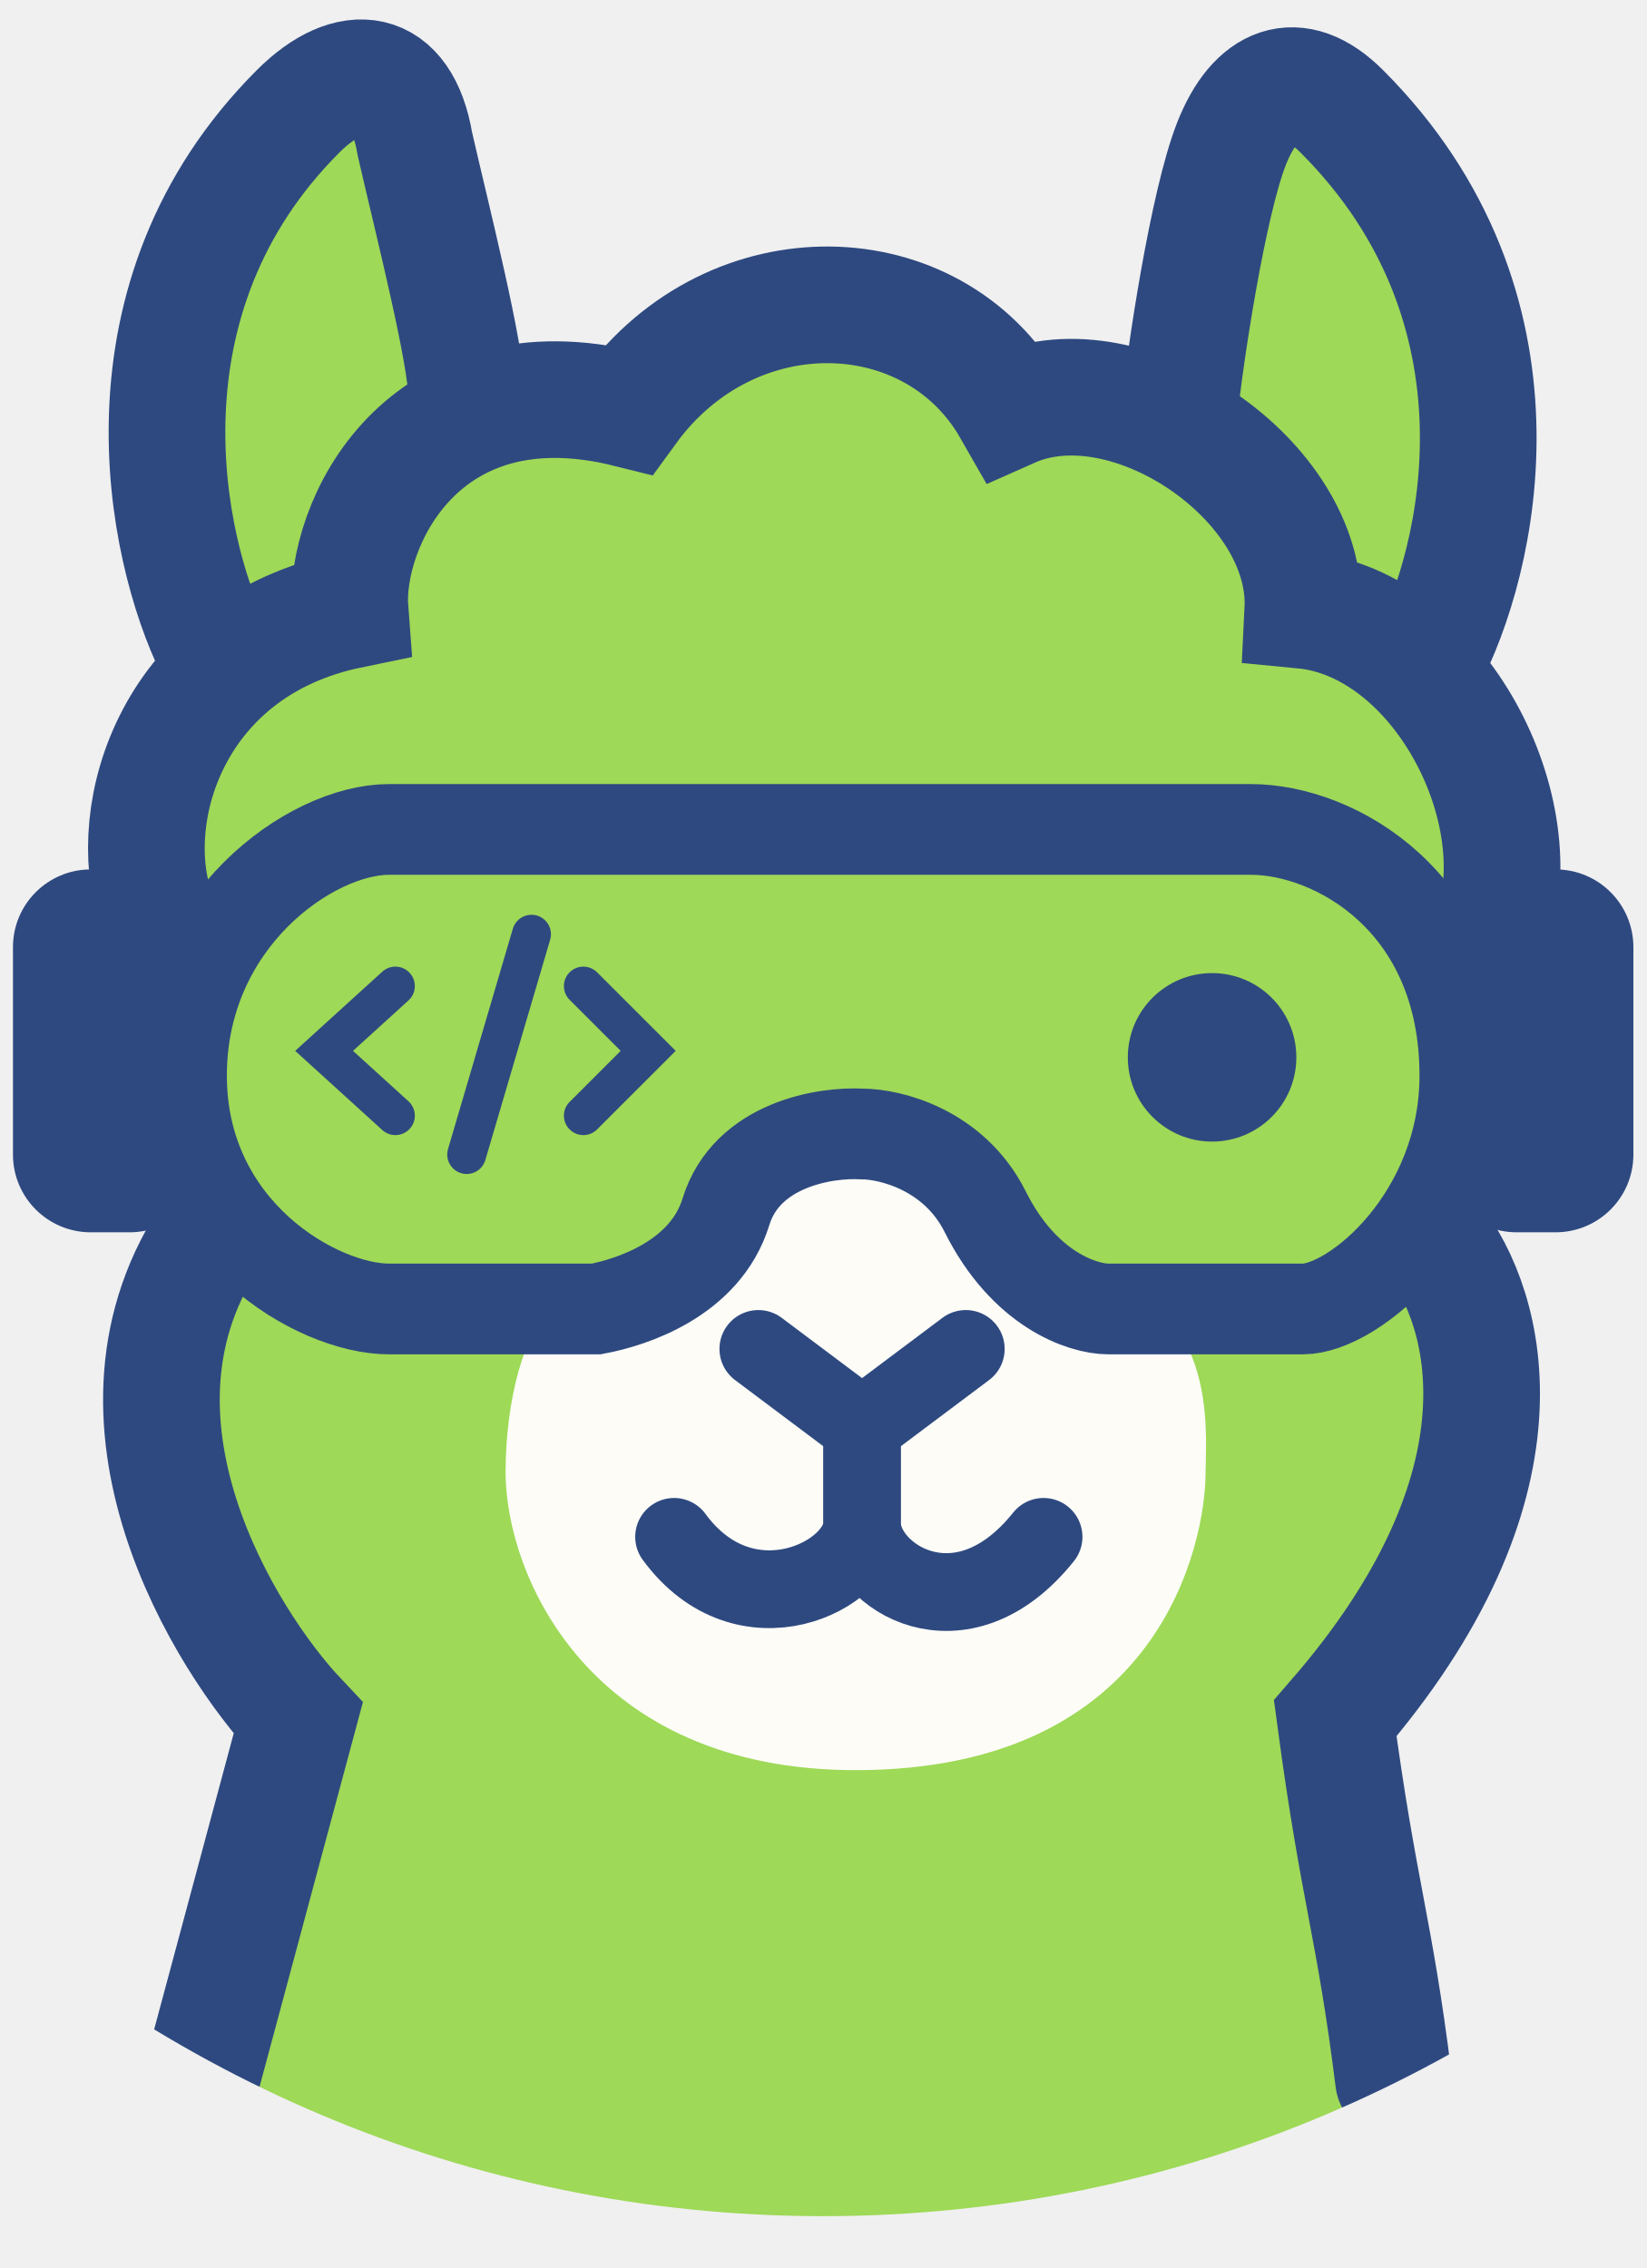
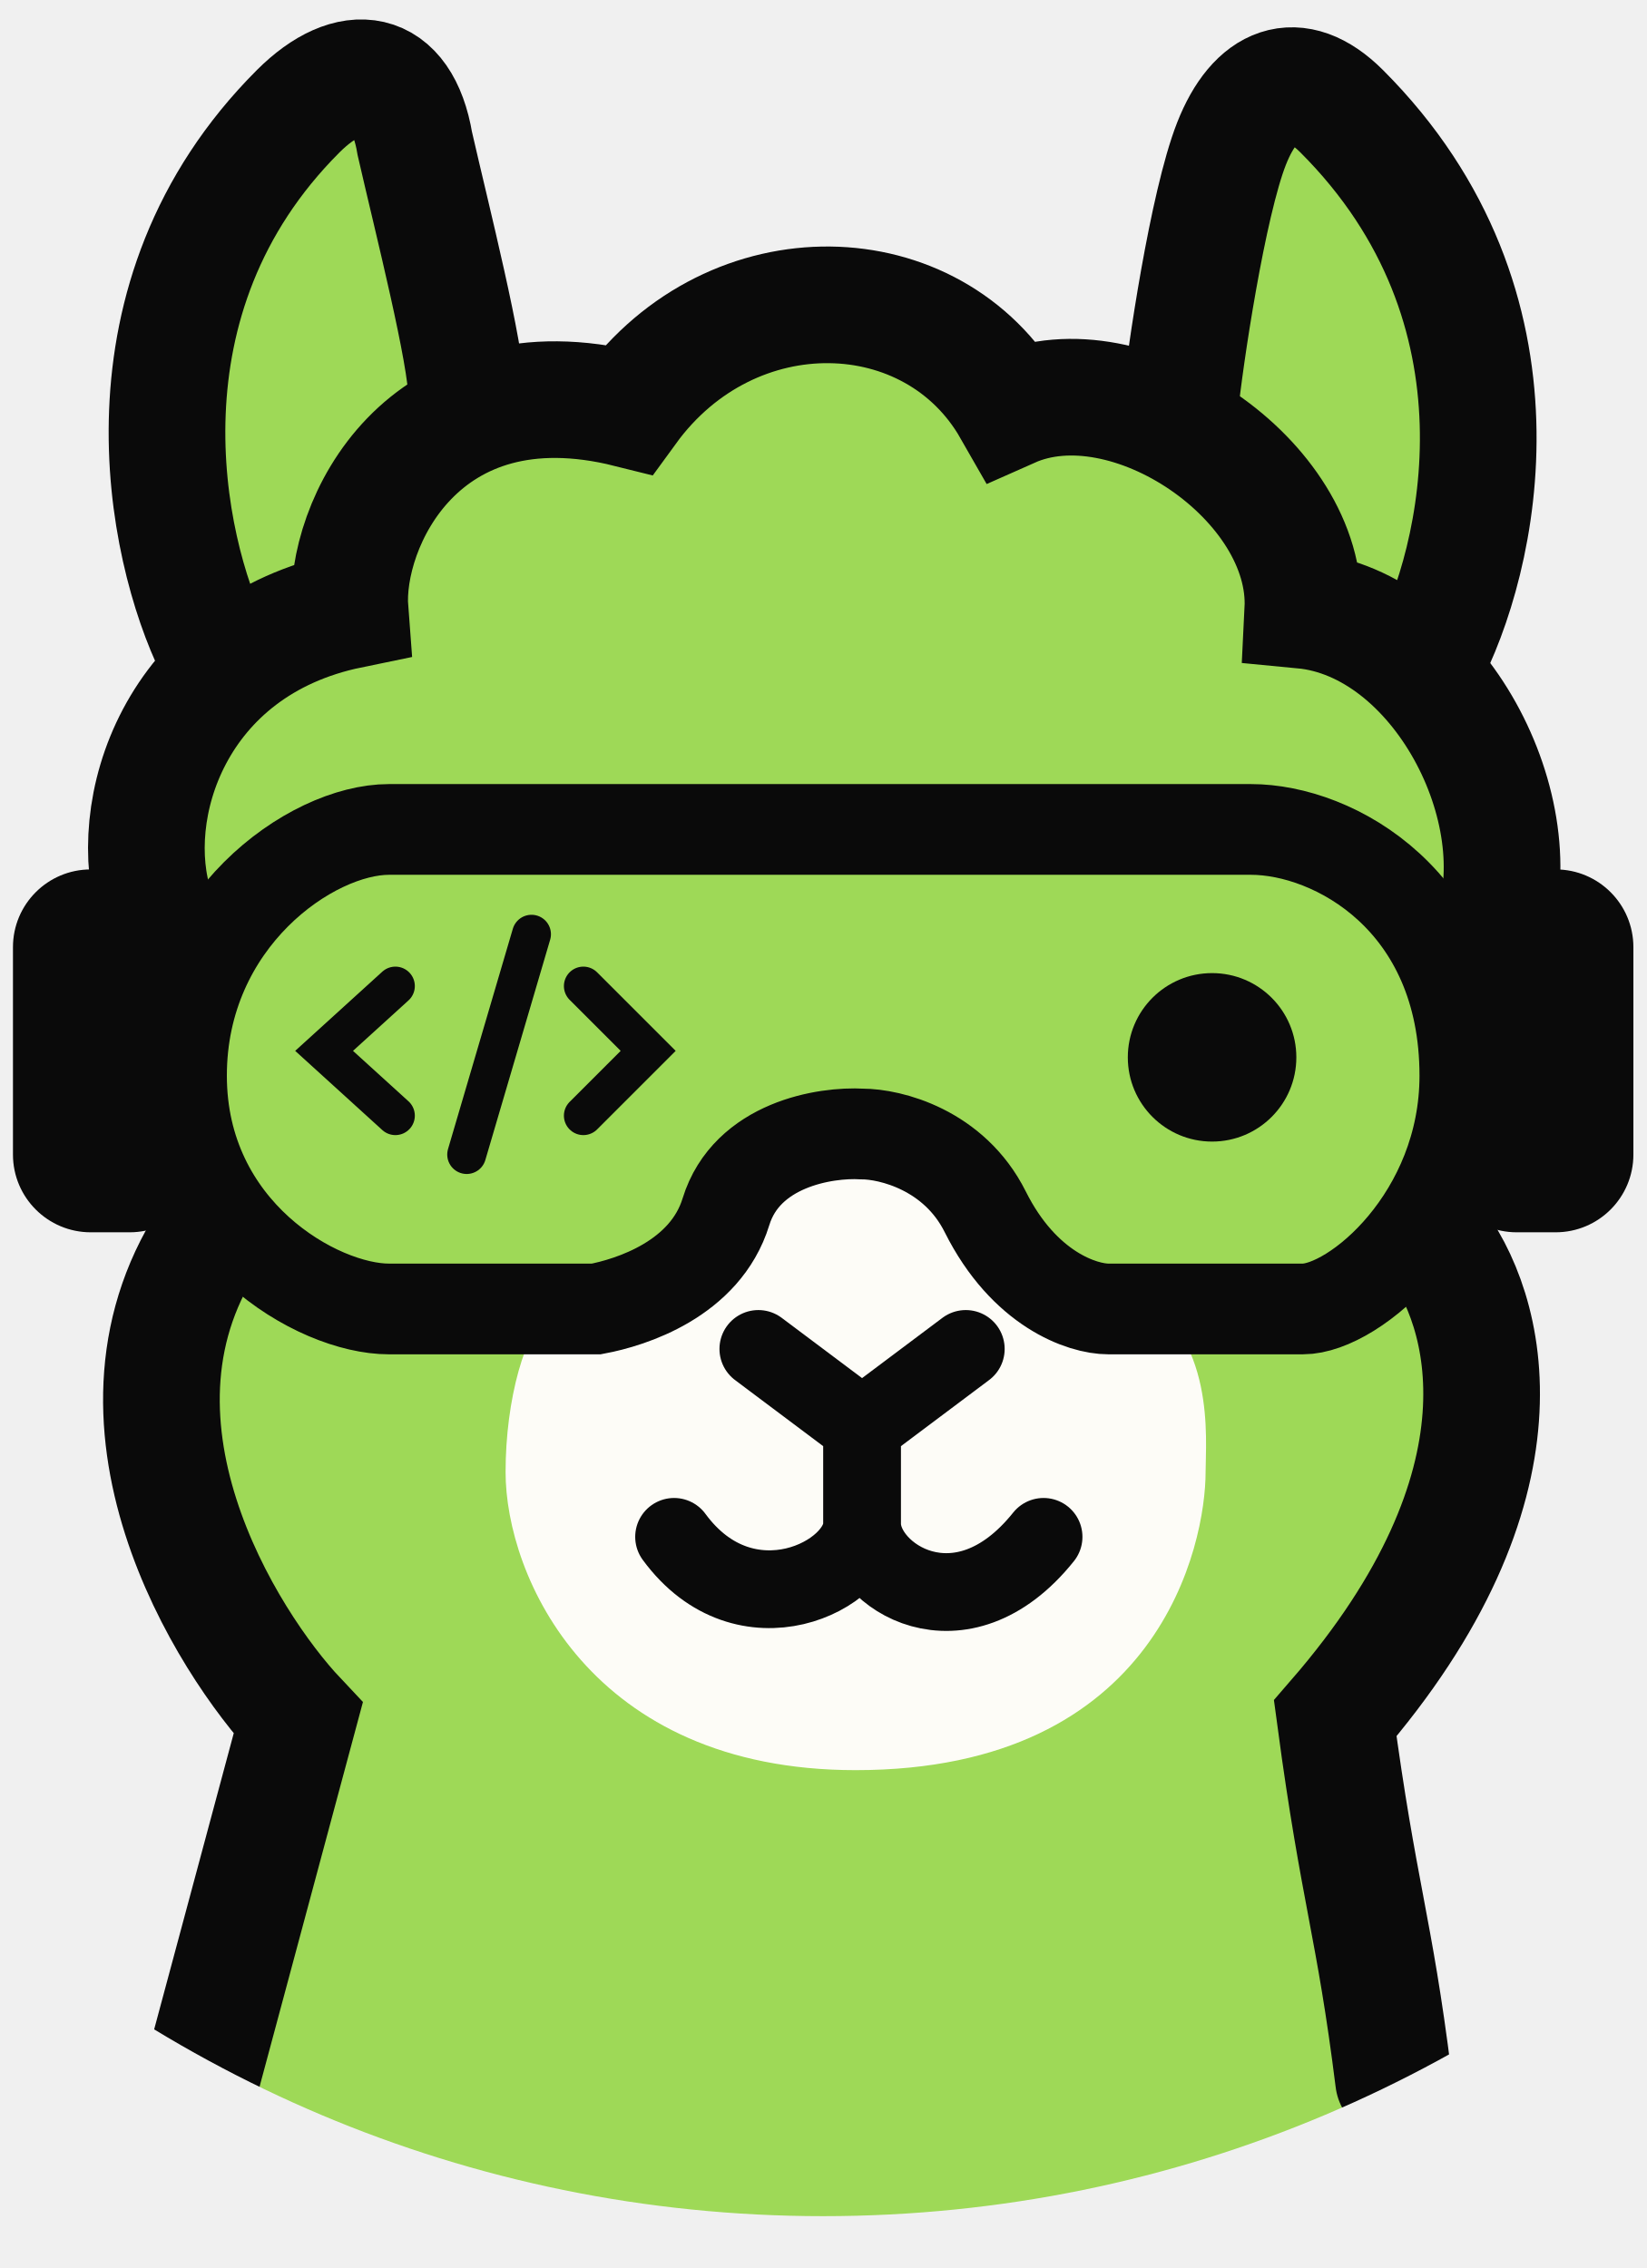
<svg xmlns="http://www.w3.org/2000/svg" width="127" height="175" viewBox="0 0 127 175" fill="none">
  <g clip-path="url(#clip0_12_35)">
    <mask id="mask0_12_35" style="mask-type:alpha" maskUnits="userSpaceOnUse" x="-36" y="-28" width="199" height="199">
      <circle cx="63.5" cy="71.5" r="99.5" fill="#D9D9D9" />
    </mask>
    <g mask="url(#mask0_12_35)">
      <path d="M29.5 6.585L37 31.585C39.4 29.585 45.667 30.752 48.5 31.585C61.3 16.385 73.833 25.252 78.5 31.585C80.9 28.785 87.5 31.085 90.5 32.585C90.5 14.585 96.833 7.751 100 6.585C118 15.785 114.167 40.418 110 51.585C116.4 57.985 116 70.918 115 76.585L111.5 93.085C116.7 107.485 108 126.085 103 133.585C103.879 137.182 105.224 151.196 106 162.5C68.673 178.168 30.227 169.028 16.5 162.5L21 130.085C9 118.485 13 101.585 16.5 94.585C15 92.251 11.8 85.385 11 76.585C10.2 67.785 14.333 56.252 16.5 51.585C6.1 19.585 20.833 8.251 29.5 6.585Z" fill="#9ED957" />
      <path d="M39 113.585C39 107.995 40.5 102.585 42.5 101.085C46.5 98.085 53.5 100.585 57.5 90.085C59.49 84.861 70 84.085 74 90.085C78 96.085 82 96.585 87.5 99.585C93.831 103.038 93 111.085 93 113.585C93 119.085 89.5 136.585 66 136.585C45.5 136.585 39 121.585 39 113.585Z" fill="#FDFCF7" />
-       <path d="M58.5 104.085L66.5 110.085M66.5 110.085L74.5 104.085M66.5 110.085V117.585M66.5 117.585C66.5 121.585 57.5 126.085 52 118.585M66.5 117.585C66.5 121.585 74.1 126.585 80.5 118.585" stroke="#2E4980" stroke-width="6" stroke-linecap="round" />
-       <path d="M16.5 50.085C12.667 42.251 8.6 22.985 23 8.585C27 4.585 31 5.085 32 11.085C33.333 16.918 36 27.385 36 30.585" stroke="#2E4980" stroke-width="9" stroke-linecap="round" />
-       <path d="M14 83C14 71 24 64 30 64H96.5C102.9 64 113 69.5 113 83C113 93.8 104.5 101 100.5 101H85.5C83.5 101 79 99.5 76 93.5C73.6 88.7 68.667 87.5 66.5 87.5C63.667 87.333 57.6 88.3 56 93.5C54.4 98.7 48.667 100.5 46 101H30C24.5 101 14 95 14 83Z" fill="#9ED957" stroke="#2E4980" stroke-width="7" stroke-linecap="round" />
-       <path d="M41 72.085L36 89.085" stroke="#2E4980" stroke-width="3" stroke-linecap="round" />
-       <path d="M12 70.085C9.5 62.585 13.4 49.885 27 47.085C26.5 40.585 32.5 27.585 48.5 31.585C56.5 20.585 72 21.085 78 31.585C87 27.585 101 37.085 100.5 47.085C111 48.085 118.5 62.585 115 72.085M15.5 160.5L23 132.585C17.5 126.751 6.5 109.4 16.5 95M110.5 95.5C114.833 101 118.6 114.585 103 132.585C104.833 146.251 106 148.5 107.5 160.5" stroke="#2E4980" stroke-width="9" stroke-linecap="round" />
-       <rect x="1" y="67.085" width="15" height="28" rx="6" fill="#2E4980" />
-       <rect x="111" y="67.085" width="15" height="28" rx="6" fill="#2E4980" />
-       <path d="M110 51.085C114.167 43.252 118.7 23.785 103.5 8.585C100 5.085 96.833 6.418 95 11.085C93.167 15.752 91.4 27.585 91 31.585" stroke="#2E4980" stroke-width="9" />
-       <circle cx="93.5" cy="81.585" r="6.5" fill="#2E4980" />
-       <path d="M30.5 76.085L25 81.085L30.5 86.085" stroke="#2E4980" stroke-width="3" stroke-linecap="round" />
-       <path d="M45 76.085L50 81.085L45 86.085" stroke="#2E4980" stroke-width="3" stroke-linecap="round" />
+       <path d="M58.5 104.085L66.5 110.085M66.5 110.085L74.5 104.085M66.5 110.085V117.585M66.5 117.585C66.5 121.585 57.5 126.085 52 118.585M66.5 117.585C66.5 121.585 74.1 126.585 80.5 118.585" stroke="#0A0A0A" stroke-width="6" stroke-linecap="round" />
+       <path d="M16.5 50.085C12.667 42.251 8.6 22.985 23 8.585C27 4.585 31 5.085 32 11.085C33.333 16.918 36 27.385 36 30.585" stroke="#0A0A0A" stroke-width="9" stroke-linecap="round" />
+       <path d="M14 83C14 71 24 64 30 64H96.5C102.9 64 113 69.5 113 83C113 93.8 104.5 101 100.5 101H85.5C83.5 101 79 99.5 76 93.5C73.6 88.7 68.667 87.5 66.5 87.5C63.667 87.333 57.6 88.3 56 93.5C54.4 98.7 48.667 100.5 46 101H30C24.5 101 14 95 14 83Z" fill="#9ED957" stroke="#0A0A0A" stroke-width="7" stroke-linecap="round" />
+       <path d="M41 72.085L36 89.085" stroke="#0A0A0A" stroke-width="3" stroke-linecap="round" />
+       <path d="M12 70.085C9.5 62.585 13.4 49.885 27 47.085C26.5 40.585 32.5 27.585 48.5 31.585C56.5 20.585 72 21.085 78 31.585C87 27.585 101 37.085 100.5 47.085C111 48.085 118.5 62.585 115 72.085M15.5 160.5L23 132.585C17.5 126.751 6.5 109.4 16.5 95M110.5 95.5C114.833 101 118.6 114.585 103 132.585C104.833 146.251 106 148.5 107.5 160.5" stroke="#0A0A0A" stroke-width="9" stroke-linecap="round" />
+       <rect x="1" y="67.085" width="15" height="28" rx="6" fill="#0A0A0A" />
+       <rect x="111" y="67.085" width="15" height="28" rx="6" fill="#0A0A0A" />
+       <path d="M110 51.085C114.167 43.252 118.7 23.785 103.5 8.585C100 5.085 96.833 6.418 95 11.085C93.167 15.752 91.4 27.585 91 31.585" stroke="#0A0A0A" stroke-width="9" />
+       <circle cx="93.5" cy="81.585" r="6.5" fill="#0A0A0A" />
+       <path d="M30.5 76.085L25 81.085L30.5 86.085" stroke="#0A0A0A" stroke-width="3" stroke-linecap="round" />
+       <path d="M45 76.085L50 81.085L45 86.085" stroke="#0A0A0A" stroke-width="3" stroke-linecap="round" />
    </g>
  </g>
  <defs>
    <clipPath id="clip0_12_35">
      <rect width="127" height="175" fill="white" />
    </clipPath>
  </defs>
</svg>
